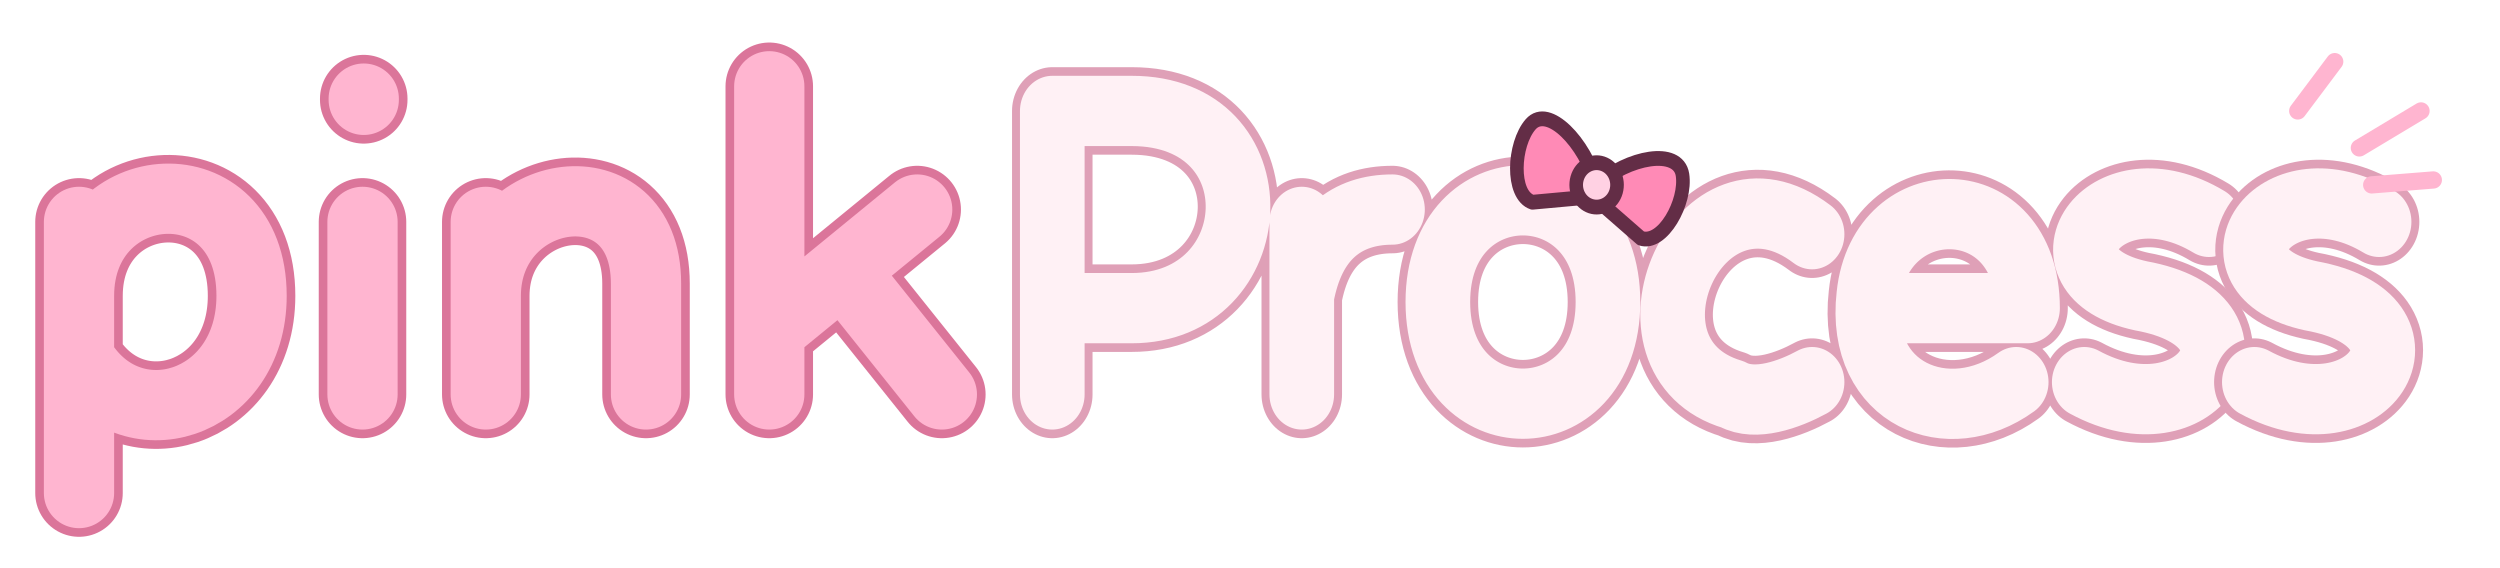
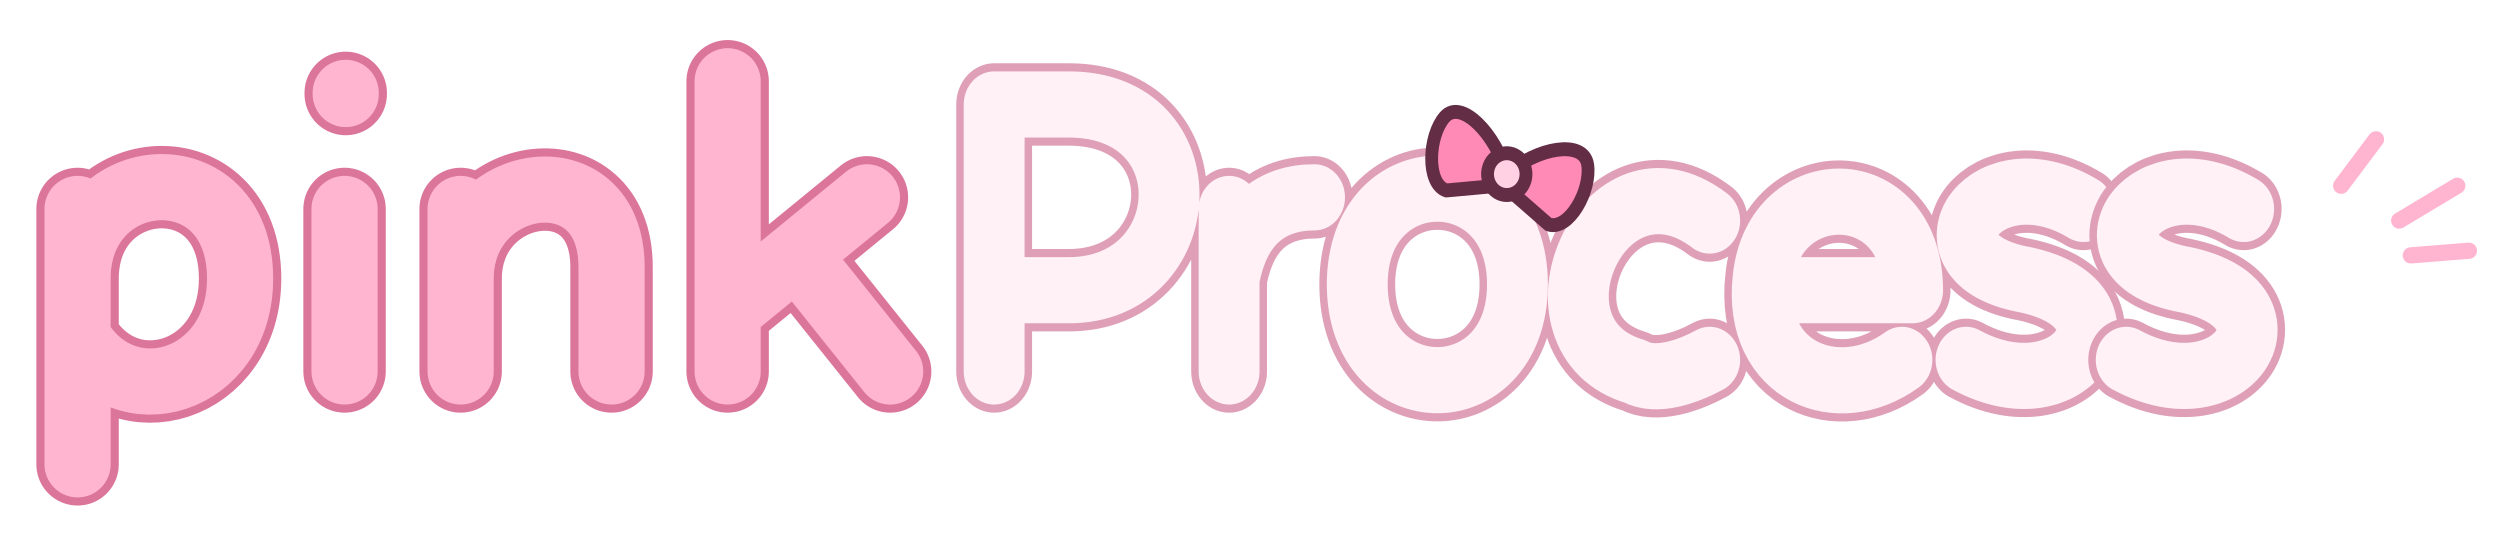
- <svg xmlns="http://www.w3.org/2000/svg" role="img" aria-label="PYNQ Process" width="194" height="44" viewBox="0 0 202 46" fill="none">
+ <svg xmlns="http://www.w3.org/2000/svg" role="img" aria-label="PYNQ Process" width="206" height="44" viewBox="0 0 214 46" fill="none">
  <g stroke-linecap="round" stroke-linejoin="round">
    <path d="M6 18v22m0-16c0-10 14-11 14 0 0 9-10 12-14 5 M29 18v14m.1-24v.1 M39 18v14m0-8c0-9 13-11 13-1v9 M62 7v25m12-15-11 9m5-4 8 10" stroke="#db759a" stroke-width="7.1" />
    <path d="M6 18v22m0-16c0-10 14-11 14 0 0 9-10 12-14 5 M29 18v14m.1-24v.1 M39 18v14m0-8c0-9 13-11 13-1v9 M62 7v25m12-15-11 9m5-4 8 10" stroke="#ffb5d0" stroke-width="5.7" />
    <g transform="translate(4 0) scale(.92 1)">
      <path d="M88 32V9h7c13 0 12 16 0 16h-7 M110 18v14m0-8c1-5 4-7 8-7 M137 24.5c0 11-15 11-15 0s15-11 15 0z M155 19c-10-7-18 10-7 13 2 1 5 0 7-1 M162 25h12c0-10-13-10-14-1-1 8 7 11 13 7 M190 18c-9-5-16 4-6 6 12 2 5 12-5 7" stroke="#dfa0b7" stroke-width="7.1" />
      <path d="M88 32V9h7c13 0 12 16 0 16h-7 M110 18v14m0-8c1-5 4-7 8-7 M137 24.5c0 11-15 11-15 0s15-11 15 0z M155 19c-10-7-18 10-7 13 2 1 5 0 7-1 M162 25h12c0-10-13-10-14-1-1 8 7 11 13 7 M190 18c-9-5-16 4-6 6 12 2 5 12-5 7" stroke="#fff1f5" stroke-width="5.7" />
      <path d="M205 18c-9-5-16 4-6 6 12 2 5 12-5 7" stroke="#dfa0b7" stroke-width="7.1" />
      <path d="M205 18c-9-5-16 4-6 6 12 2 5 12-5 7" stroke="#fff1f5" stroke-width="5.7" />
      <g transform="translate(136 15) rotate(17)" fill="#ff8ab6" stroke="#632d46" stroke-width="1.2">
        <path d="M0 0c-2-3-6-5-7-3s0 6 2 6l5-2 5 2c2 0 3-4 2-6s-5 0-7 3z" />
        <circle r="1.8" fill="#ffd1e3" />
      </g>
    </g>
-     <path transform="translate(118 0)" d="m68 9 3-4m2 7 5-3m-4 6 5-.4" stroke="#ffb5d0" stroke-width="1.4" />
+     <path transform="translate(133 7)" d="m68 9 3-4m2 7 5-3m-4 6 5-.4" stroke="#ffb5d0" stroke-width="1.4" />
  </g>
</svg>
